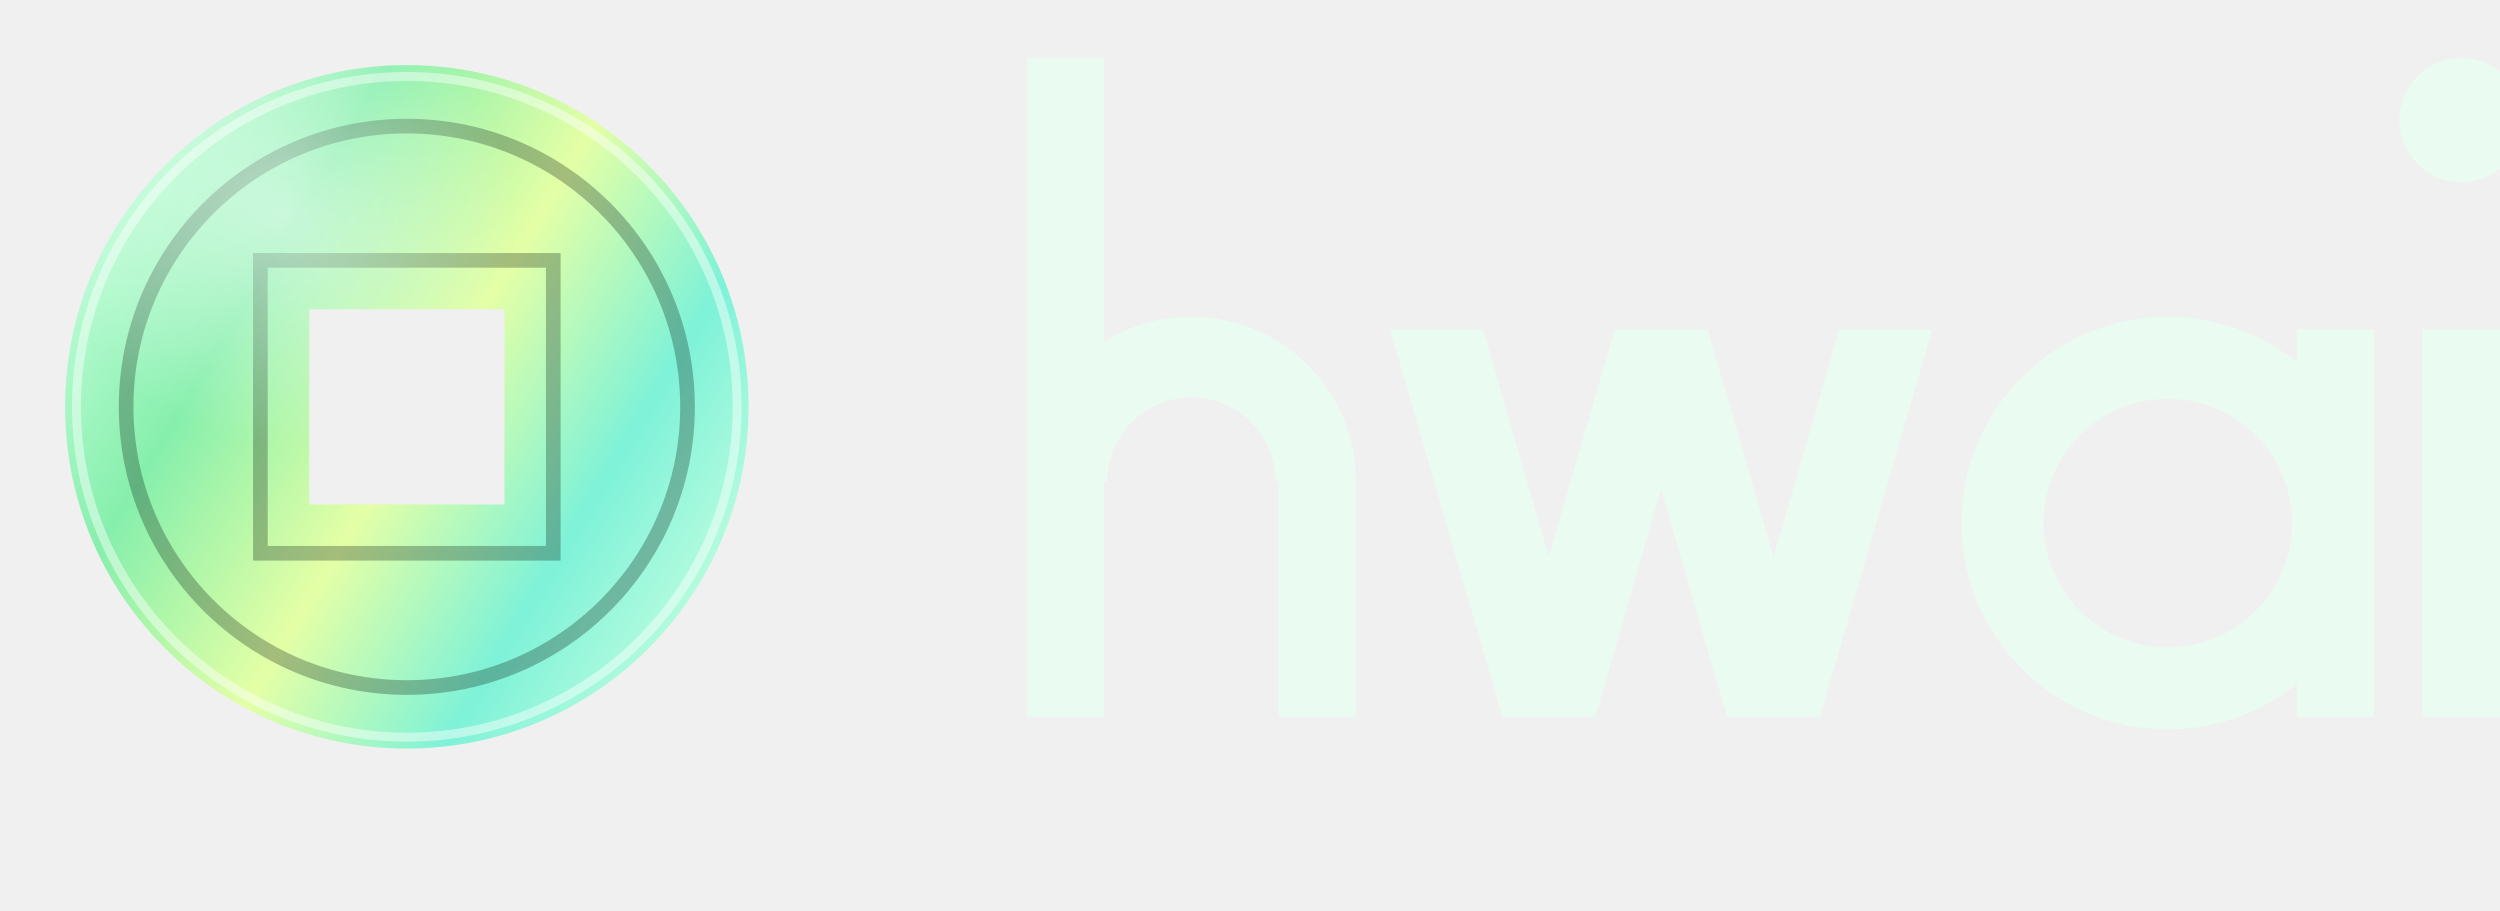
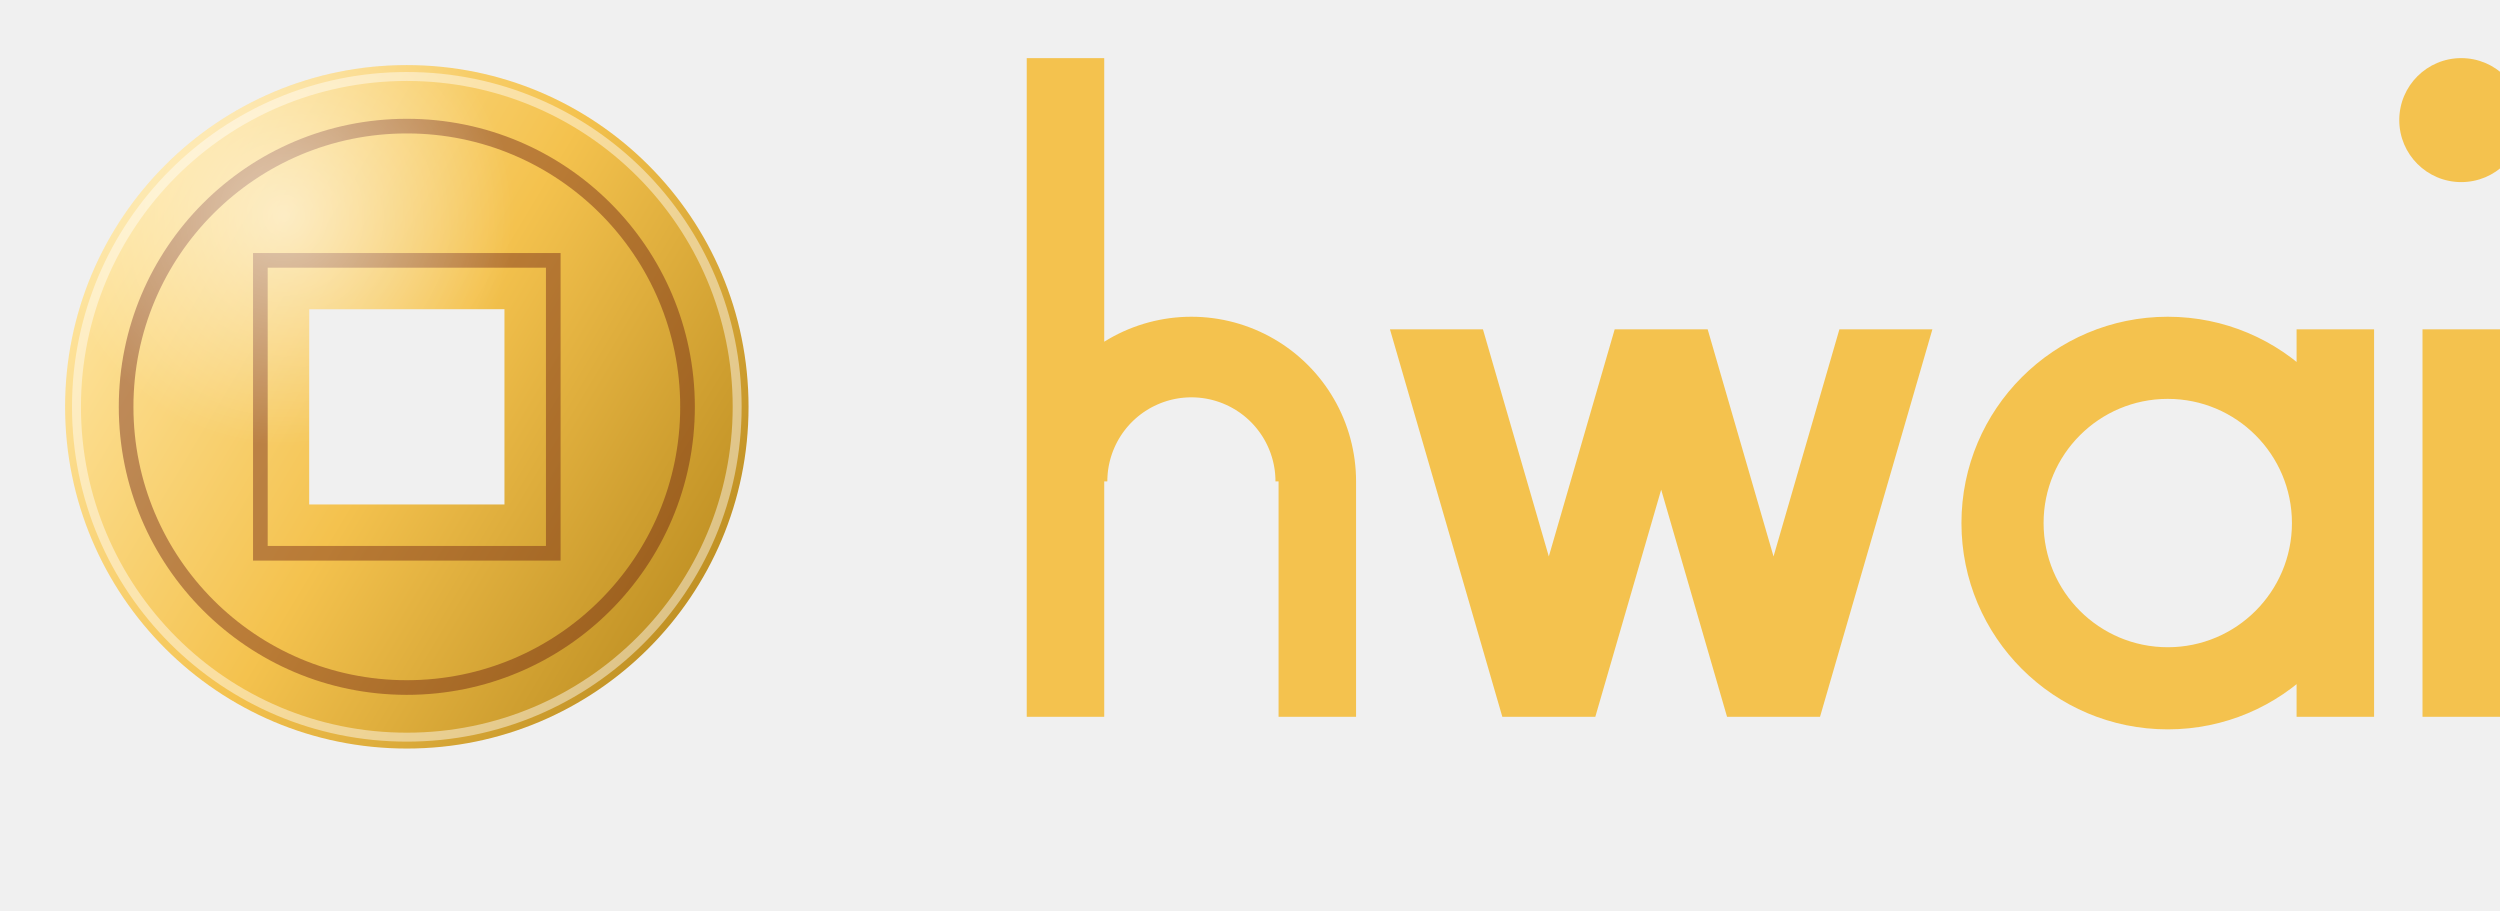
<svg xmlns="http://www.w3.org/2000/svg" viewBox="0 0 258.1 94" role="img" aria-label="hwai.ai">
  <defs>
    <linearGradient id="hwld-foil" x1="0" y1=".2" x2="1" y2=".8">
-       <stop offset="0" stop-color="#C9FFE0" />
-       <stop offset="0.26" stop-color="#86EFAC" />
-       <stop offset="0.52" stop-color="#E4FFA6" />
-       <stop offset="0.76" stop-color="#7EF2D8" />
-       <stop offset="1" stop-color="#C9FFE0" />
+       <stop offset="0" stop-color="#FFE8A8" />
+       <stop offset="0.5" stop-color="#F4C24E" />
+       <stop offset="1" stop-color="#B98A1E" />
    </linearGradient>
    <radialGradient id="hwld-sheen" cx=".32" cy=".22" r=".75">
      <stop offset="0" stop-color="#FFFFFF" stop-opacity=".55" />
      <stop offset=".45" stop-color="#FFFFFF" stop-opacity="0" />
    </radialGradient>
  </defs>
  <g transform="translate(0 -6)">
    <g transform="translate(0 6) scale(0.84)">
      <path d="M8 50A42 42 0 1 1 92 50A42 42 0 1 1 8 50ZM38 62L62 62L62 38L38 38Z" fill="url(#hwld-foil)" />
-       <circle cx="50" cy="50" r="34.5" fill="none" stroke="#03140A" stroke-opacity=".28" stroke-width="1.8" />
-       <path d="M32 32L68 32L68 68L32 68Z" fill="none" stroke="#03140A" stroke-opacity=".28" stroke-width="1.8" />
+       <circle cx="50" cy="50" r="34.5" fill="none" stroke="#5A0A0F" stroke-opacity=".38" stroke-width="1.8" />
+       <path d="M32 32L68 32L68 68L32 68Z" fill="none" stroke="#5A0A0F" stroke-opacity=".38" stroke-width="1.8" />
      <circle cx="50" cy="50" r="40.6" fill="none" stroke="#FFFFFF" stroke-opacity=".45" stroke-width="1.1" />
      <path d="M8 50A42 42 0 1 1 92 50A42 42 0 1 1 8 50ZM38 62L62 62L62 38L38 38Z" fill="url(#hwld-sheen)" />
    </g>
    <g transform="translate(106 0)">
-       <path fill="#EAFBF1" d="M0 12L8 12L8 80L0 80ZM0 55.7L0.009 55.144L0.036 54.588L0.082 54.034L0.145 53.481L0.227 52.931L0.327 52.383L0.444 51.84L0.579 51.3L0.732 50.765L0.902 50.236L1.09 49.712L1.294 49.194L1.515 48.684L1.753 48.181L2.007 47.686L2.278 47.2L2.564 46.723L2.865 46.255L3.182 45.798L3.513 45.351L3.859 44.915L4.219 44.491L4.592 44.079L4.979 43.679L5.379 43.292L5.791 42.919L6.215 42.559L6.651 42.213L7.098 41.882L7.555 41.565L8.023 41.264L8.5 40.978L8.986 40.707L9.481 40.453L9.984 40.215L10.494 39.994L11.012 39.79L11.536 39.602L12.065 39.432L12.6 39.279L13.14 39.144L13.683 39.027L14.231 38.927L14.781 38.845L15.334 38.782L15.888 38.736L16.444 38.709L17 38.7L17.556 38.709L18.112 38.736L18.666 38.782L19.219 38.845L19.769 38.927L20.317 39.027L20.86 39.144L21.4 39.279L21.935 39.432L22.464 39.602L22.988 39.79L23.506 39.994L24.016 40.215L24.519 40.453L25.014 40.707L25.5 40.978L25.977 41.264L26.445 41.565L26.902 41.882L27.349 42.213L27.785 42.559L28.209 42.919L28.621 43.292L29.021 43.679L29.408 44.079L29.781 44.491L30.141 44.915L30.487 45.351L30.818 45.798L31.135 46.255L31.436 46.723L31.722 47.2L31.993 47.686L32.247 48.181L32.485 48.684L32.706 49.194L32.91 49.712L33.098 50.236L33.268 50.765L33.421 51.3L33.556 51.84L33.673 52.383L33.773 52.931L33.855 53.481L33.918 54.034L33.964 54.588L33.991 55.144L34 55.7L25.68 55.7L25.675 55.416L25.661 55.132L25.638 54.849L25.606 54.567L25.564 54.286L25.513 54.007L25.453 53.729L25.384 53.453L25.306 53.18L25.219 52.91L25.124 52.642L25.019 52.378L24.906 52.118L24.785 51.861L24.655 51.608L24.517 51.36L24.371 51.116L24.217 50.878L24.056 50.644L23.886 50.416L23.71 50.193L23.526 49.977L23.335 49.766L23.138 49.562L22.934 49.365L22.723 49.174L22.507 48.99L22.284 48.814L22.056 48.644L21.822 48.483L21.584 48.329L21.34 48.183L21.092 48.045L20.839 47.915L20.582 47.794L20.322 47.681L20.058 47.576L19.79 47.481L19.52 47.394L19.247 47.316L18.971 47.247L18.693 47.187L18.414 47.136L18.133 47.094L17.851 47.062L17.568 47.039L17.284 47.025L17 47.02L16.716 47.025L16.432 47.039L16.149 47.062L15.867 47.094L15.586 47.136L15.307 47.187L15.029 47.247L14.753 47.316L14.48 47.394L14.21 47.481L13.942 47.576L13.678 47.681L13.418 47.794L13.161 47.915L12.908 48.045L12.66 48.183L12.416 48.329L12.178 48.483L11.944 48.644L11.716 48.814L11.493 48.99L11.277 49.174L11.066 49.365L10.862 49.562L10.665 49.766L10.474 49.977L10.29 50.193L10.114 50.416L9.944 50.644L9.783 50.878L9.629 51.116L9.483 51.36L9.345 51.608L9.215 51.861L9.094 52.118L8.981 52.378L8.876 52.642L8.781 52.91L8.694 53.18L8.616 53.453L8.547 53.729L8.487 54.007L8.436 54.286L8.394 54.567L8.362 54.849L8.339 55.132L8.325 55.416L8.32 55.7ZM26 55.7L34 55.7L34 80L26 80ZM37.5 40L47.1 40L58.7 80L49.1 80ZM60.7 40L70.3 40L58.7 80L49.1 80ZM60.7 40L70.3 40L81.9 80L72.3 80ZM83.9 40L93.5 40L81.9 80L72.3 80ZM96.5 60A21.3 21.3 0 1 1 139.1 60A21.3 21.3 0 1 1 96.5 60ZM104.98 60A12.82 12.82 0 1 0 130.62 60A12.82 12.82 0 1 0 104.98 60ZM131.1 40L139.1 40L139.1 80L131.1 80ZM144.1 40L152.1 40L152.1 80L144.1 80ZM141.7 18.4A6.4 6.4 0 1 1 154.5 18.4A6.4 6.4 0 1 1 141.7 18.4Z" />
+       <path fill="#F4C24E" d="M0 12L8 12L8 80L0 80ZM0 55.7L0.009 55.144L0.036 54.588L0.082 54.034L0.145 53.481L0.227 52.931L0.327 52.383L0.444 51.84L0.579 51.3L0.732 50.765L0.902 50.236L1.09 49.712L1.294 49.194L1.515 48.684L1.753 48.181L2.007 47.686L2.278 47.2L2.564 46.723L2.865 46.255L3.182 45.798L3.513 45.351L3.859 44.915L4.219 44.491L4.592 44.079L4.979 43.679L5.379 43.292L5.791 42.919L6.215 42.559L6.651 42.213L7.098 41.882L7.555 41.565L8.023 41.264L8.5 40.978L8.986 40.707L9.481 40.453L9.984 40.215L10.494 39.994L11.012 39.79L11.536 39.602L12.065 39.432L12.6 39.279L13.14 39.144L13.683 39.027L14.231 38.927L14.781 38.845L15.334 38.782L15.888 38.736L16.444 38.709L17 38.7L17.556 38.709L18.112 38.736L18.666 38.782L19.219 38.845L19.769 38.927L20.317 39.027L20.86 39.144L21.4 39.279L21.935 39.432L22.464 39.602L22.988 39.79L23.506 39.994L24.016 40.215L24.519 40.453L25.014 40.707L25.5 40.978L25.977 41.264L26.445 41.565L26.902 41.882L27.349 42.213L27.785 42.559L28.209 42.919L28.621 43.292L29.021 43.679L29.408 44.079L29.781 44.491L30.141 44.915L30.487 45.351L30.818 45.798L31.135 46.255L31.436 46.723L31.722 47.2L31.993 47.686L32.247 48.181L32.485 48.684L32.706 49.194L32.91 49.712L33.098 50.236L33.268 50.765L33.421 51.3L33.556 51.84L33.673 52.383L33.773 52.931L33.855 53.481L33.918 54.034L33.964 54.588L33.991 55.144L34 55.7L25.68 55.7L25.675 55.416L25.661 55.132L25.638 54.849L25.606 54.567L25.564 54.286L25.513 54.007L25.453 53.729L25.384 53.453L25.306 53.18L25.219 52.91L25.124 52.642L25.019 52.378L24.906 52.118L24.785 51.861L24.655 51.608L24.517 51.36L24.371 51.116L24.217 50.878L24.056 50.644L23.886 50.416L23.71 50.193L23.526 49.977L23.335 49.766L23.138 49.562L22.934 49.365L22.723 49.174L22.507 48.99L22.284 48.814L22.056 48.644L21.822 48.483L21.584 48.329L21.34 48.183L21.092 48.045L20.839 47.915L20.582 47.794L20.322 47.681L20.058 47.576L19.79 47.481L19.52 47.394L19.247 47.316L18.971 47.247L18.693 47.187L18.414 47.136L18.133 47.094L17.851 47.062L17.568 47.039L17.284 47.025L17 47.02L16.716 47.025L16.432 47.039L16.149 47.062L15.867 47.094L15.586 47.136L15.307 47.187L15.029 47.247L14.753 47.316L14.48 47.394L14.21 47.481L13.942 47.576L13.678 47.681L13.418 47.794L13.161 47.915L12.908 48.045L12.66 48.183L12.416 48.329L12.178 48.483L11.944 48.644L11.716 48.814L11.493 48.99L11.277 49.174L11.066 49.365L10.862 49.562L10.665 49.766L10.474 49.977L10.29 50.193L10.114 50.416L9.944 50.644L9.783 50.878L9.629 51.116L9.483 51.36L9.345 51.608L9.215 51.861L9.094 52.118L8.981 52.378L8.876 52.642L8.781 52.91L8.694 53.18L8.616 53.453L8.547 53.729L8.487 54.007L8.436 54.286L8.394 54.567L8.362 54.849L8.339 55.132L8.325 55.416L8.32 55.7ZM26 55.7L34 55.7L34 80L26 80ZM37.5 40L47.1 40L58.7 80L49.1 80ZM60.7 40L70.3 40L58.7 80L49.1 80ZM60.7 40L70.3 40L81.9 80L72.3 80ZM83.9 40L93.5 40L81.9 80L72.3 80ZM96.5 60A21.3 21.3 0 1 1 139.1 60A21.3 21.3 0 1 1 96.5 60ZM104.98 60A12.82 12.82 0 1 0 130.62 60A12.82 12.82 0 1 0 104.98 60ZM131.1 40L139.1 40L139.1 80L131.1 80ZM144.1 40L152.1 40L152.1 80L144.1 80ZM141.7 18.4A6.4 6.4 0 1 1 154.5 18.4A6.4 6.4 0 1 1 141.7 18.4Z" />
    </g>
  </g>
</svg>
